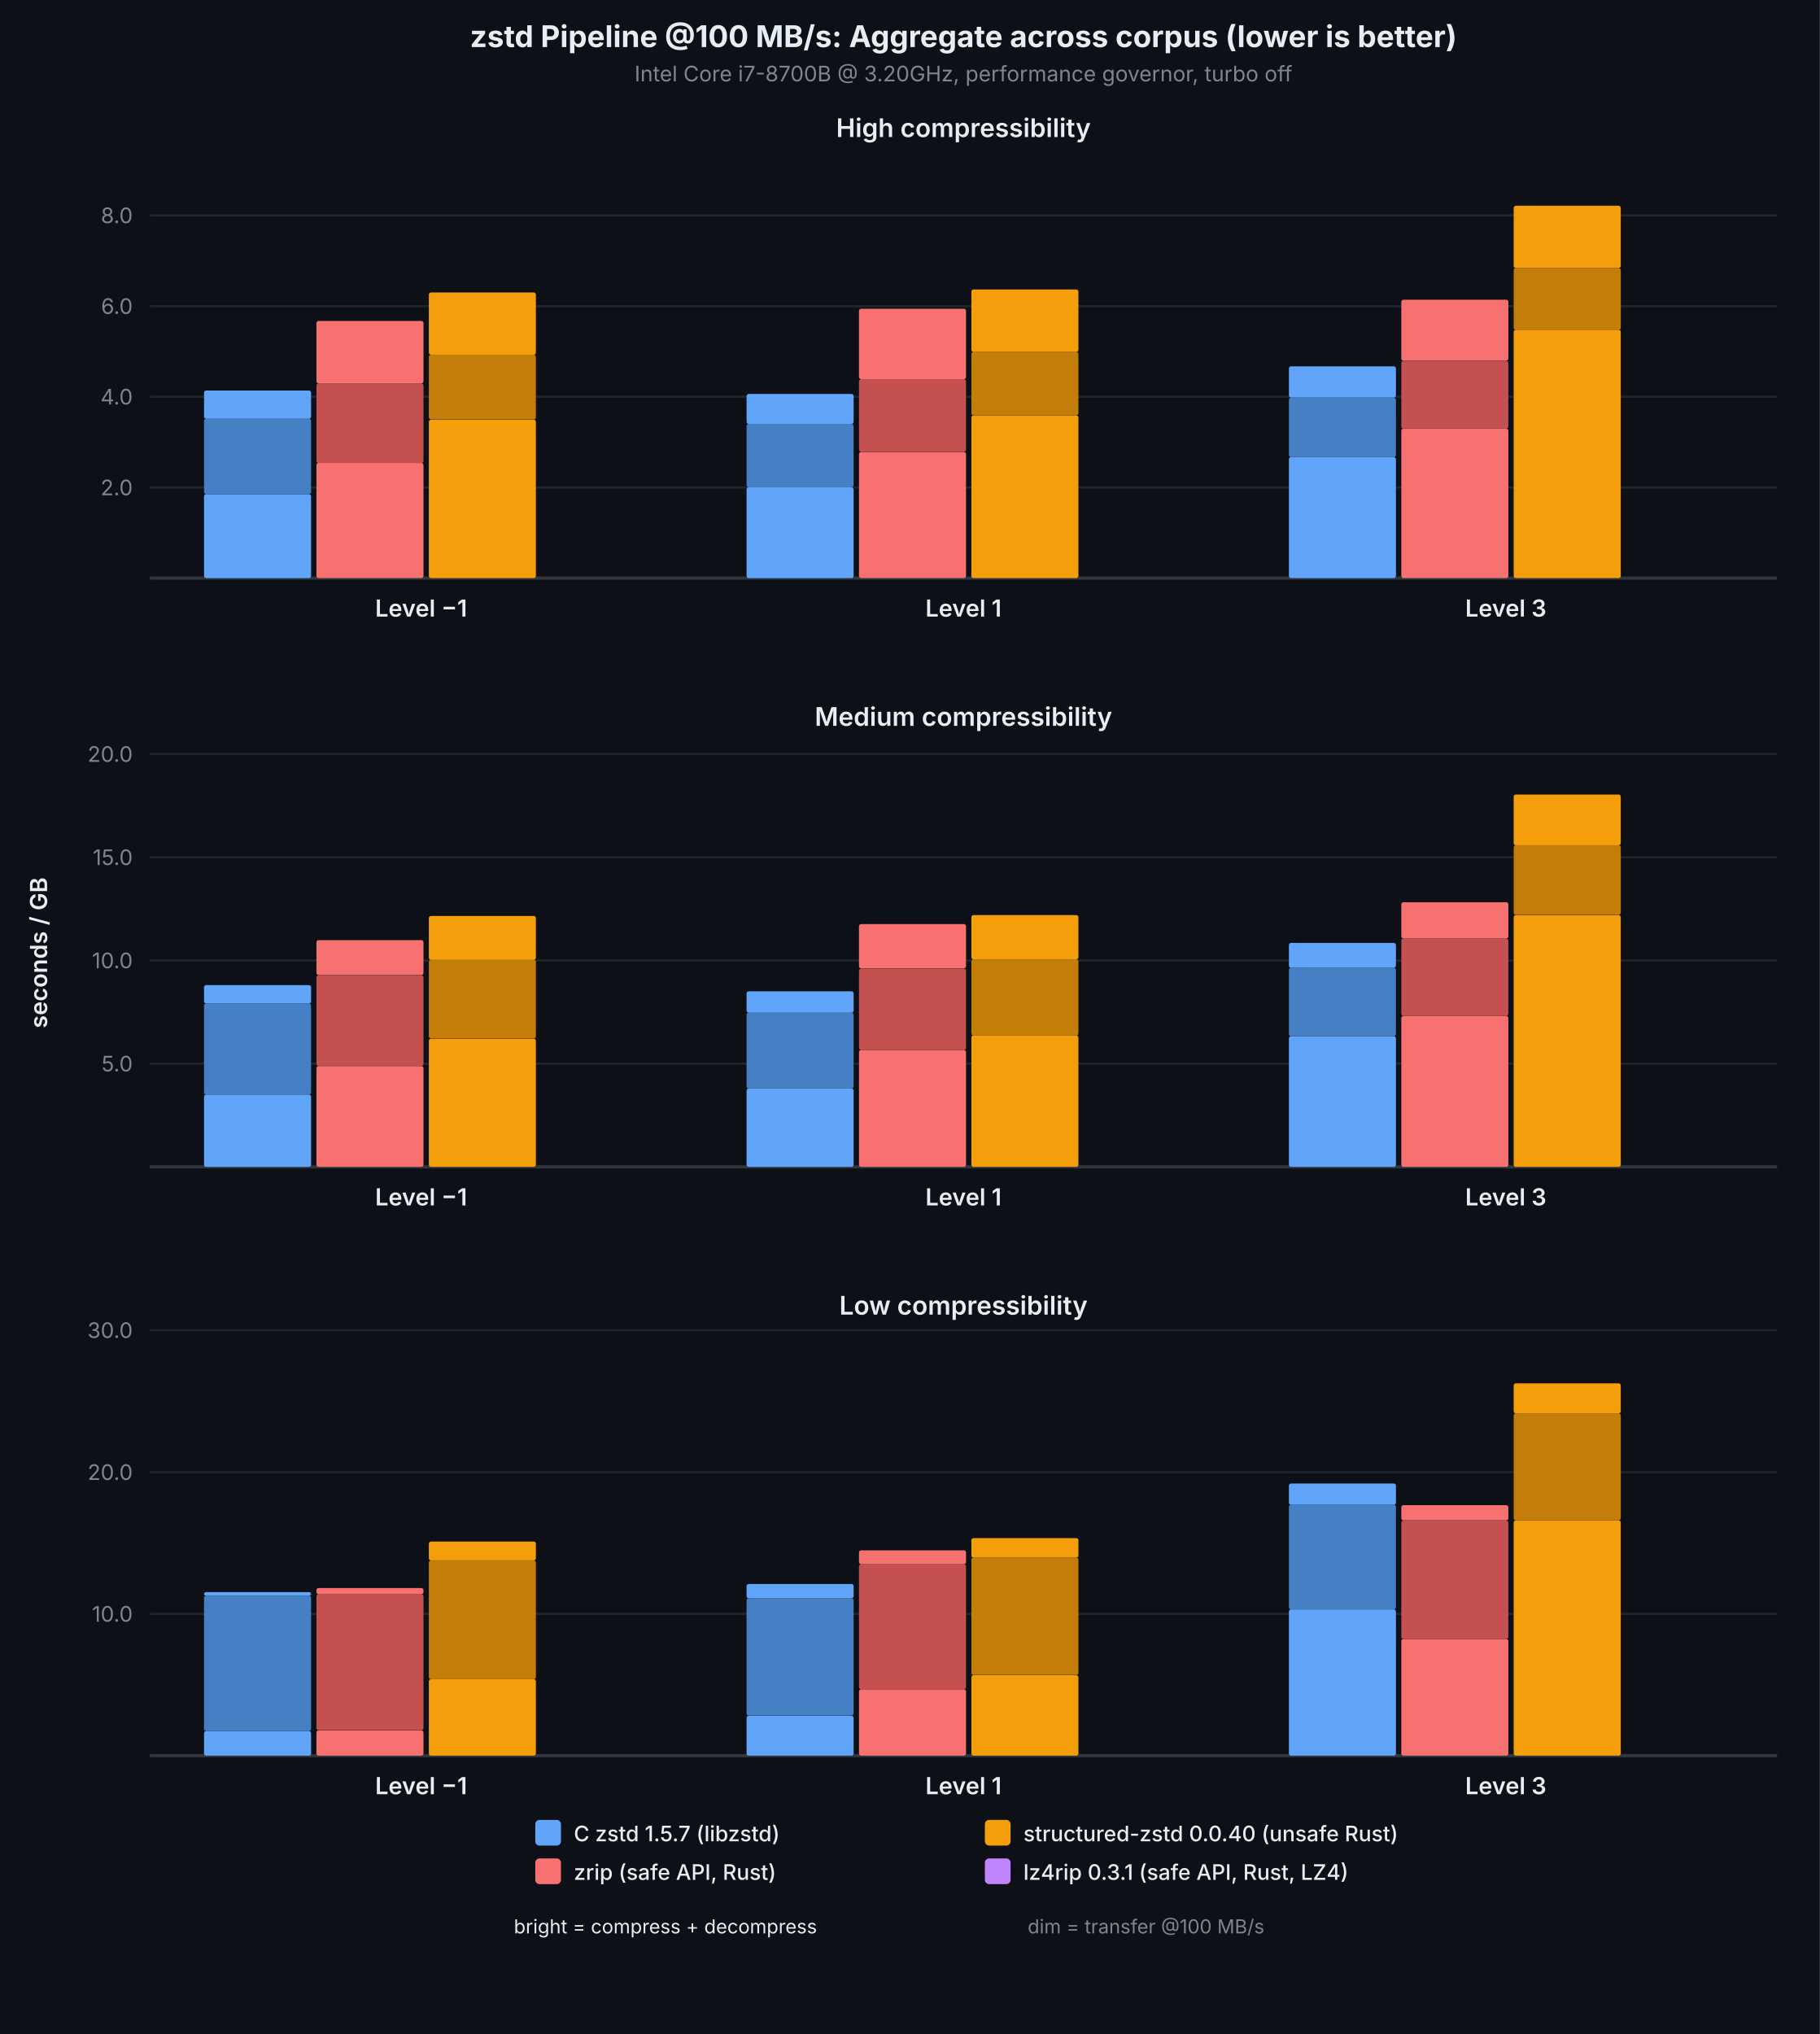
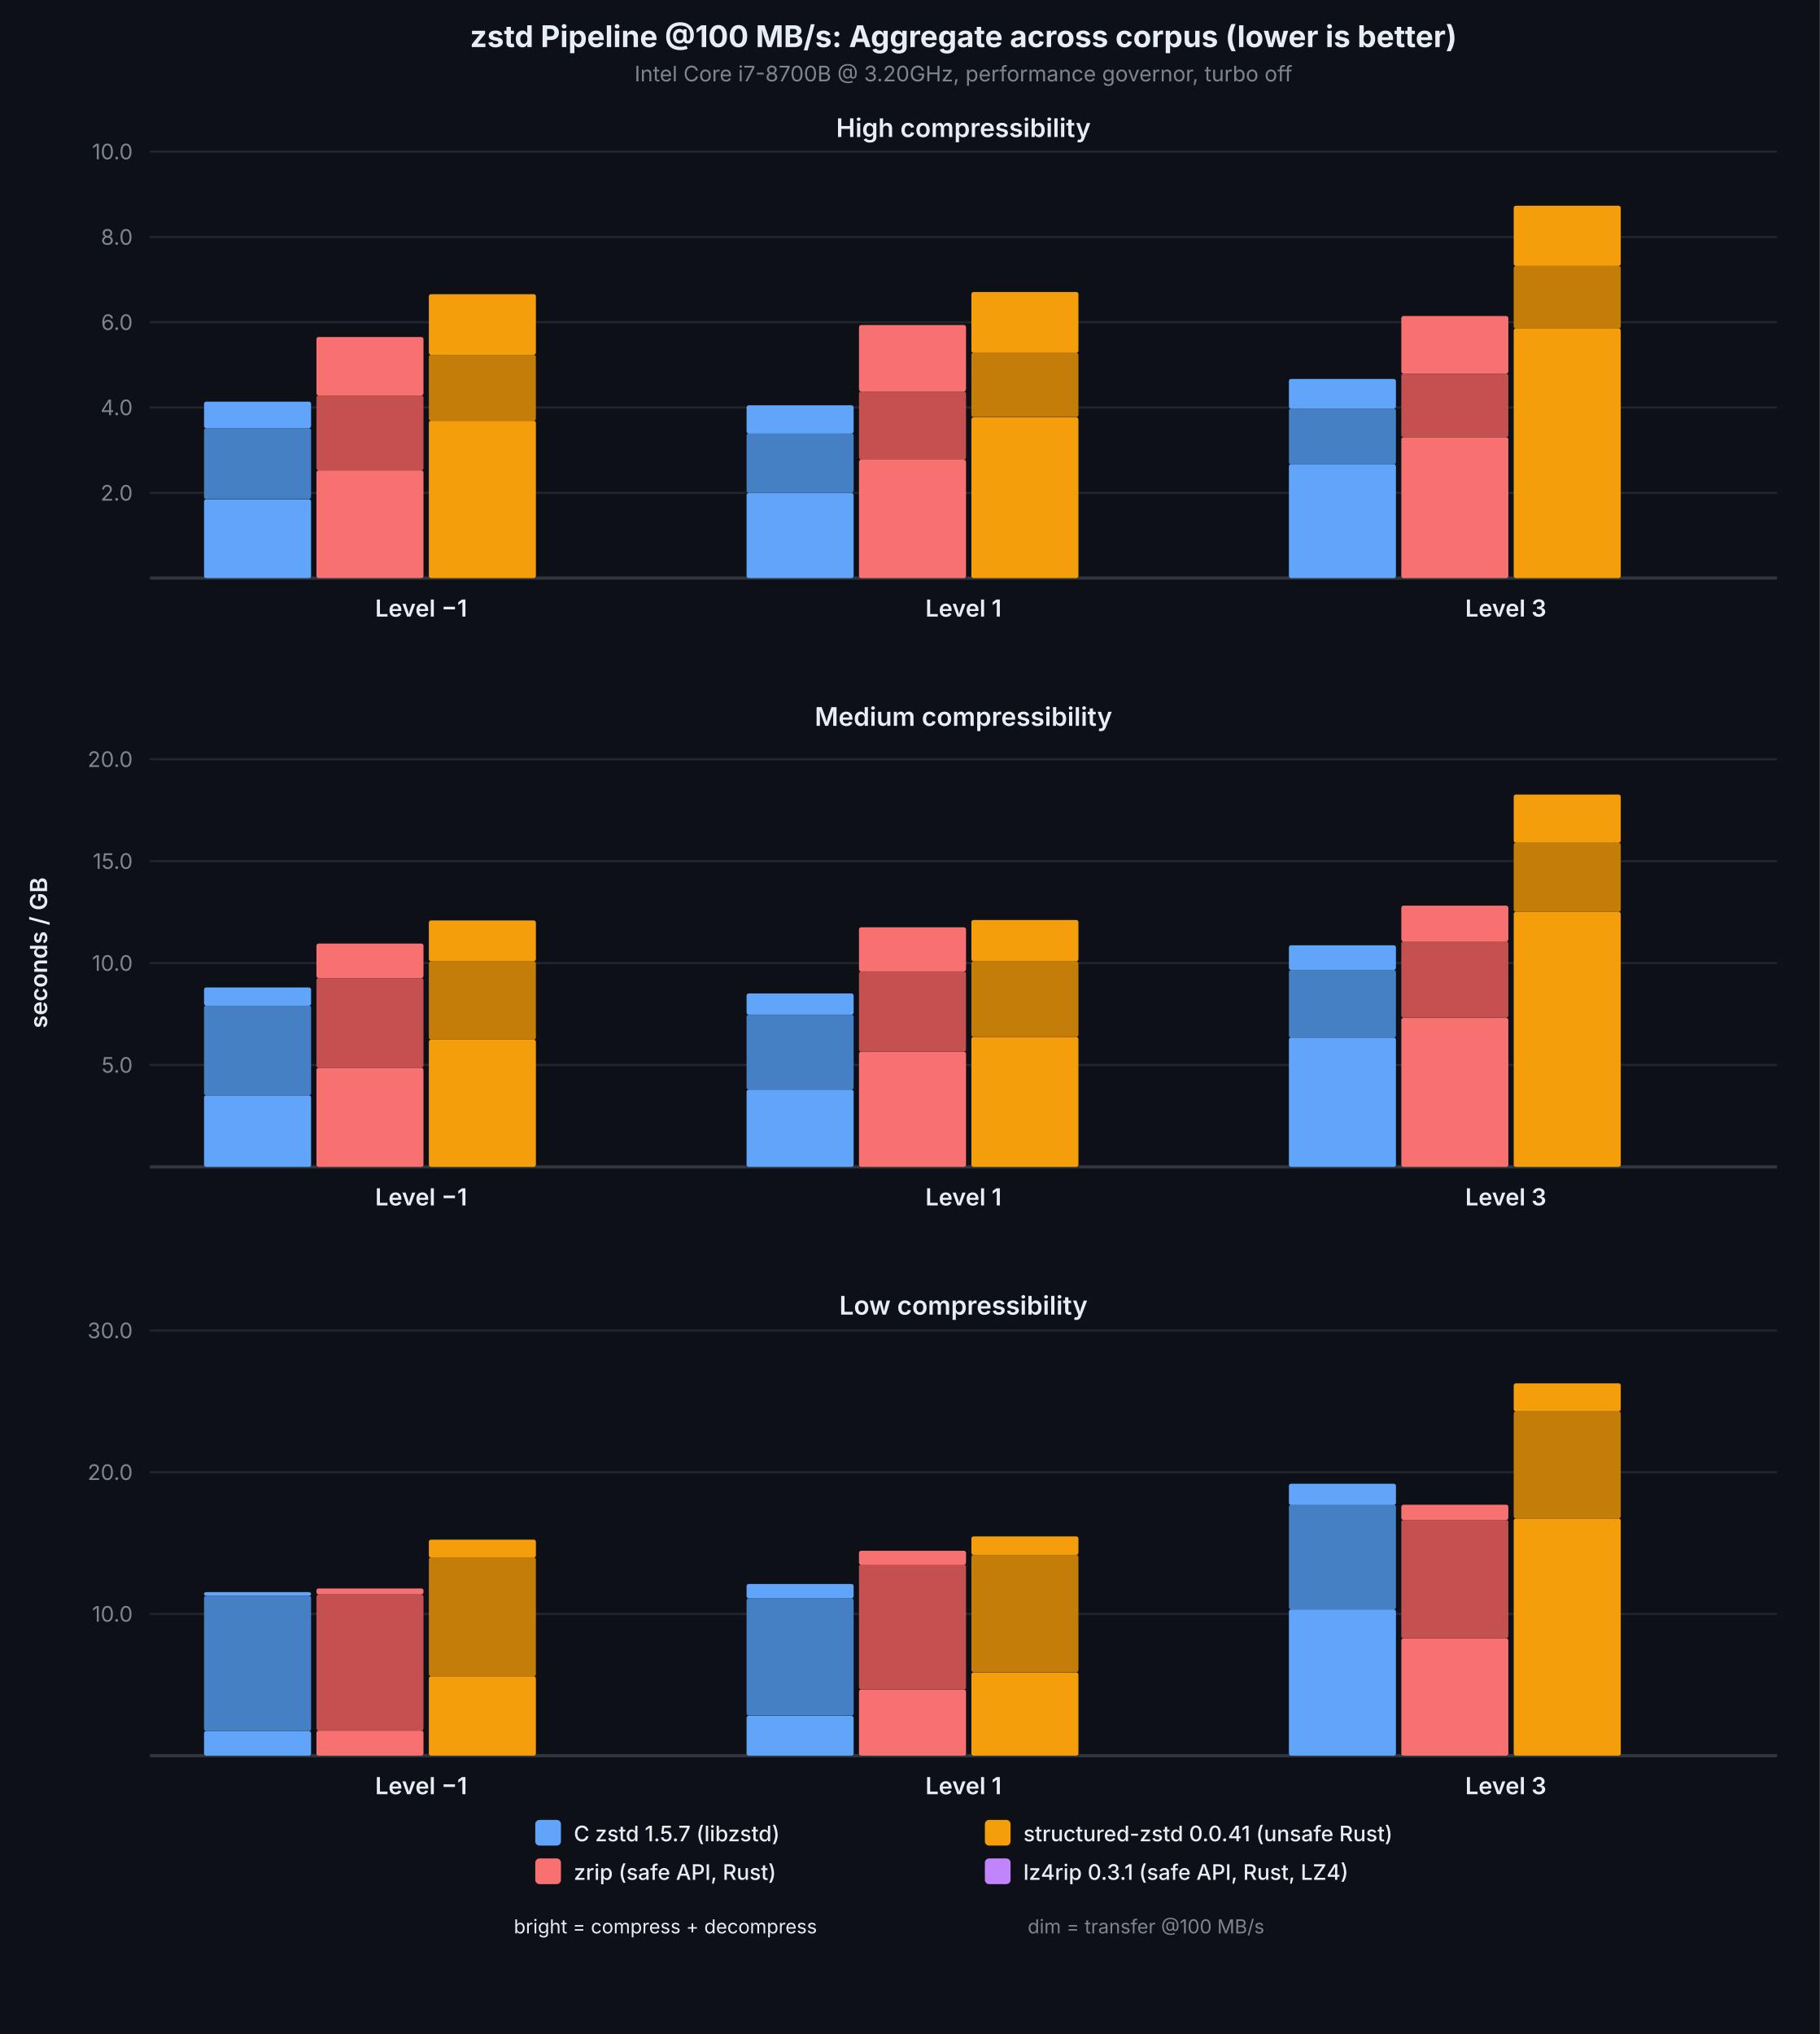
<svg xmlns="http://www.w3.org/2000/svg" viewBox="0 0 850 950" font-family="system-ui, -apple-system, sans-serif">
  <rect width="850" height="950" fill="#0d1117" />
  <text x="450.0" y="22" text-anchor="middle" fill="#e6edf3" font-size="14" font-weight="700">zstd Pipeline @100 MB/s: Aggregate across corpus (lower is better)</text>
  <text x="450.0" y="38" text-anchor="middle" fill="#7d8590" font-size="10">Intel Core i7-8700B @ 3.20GHz, performance governor, turbo off</text>
  <text x="22" y="445.0" text-anchor="middle" fill="#e6edf3" font-size="11" font-weight="600" transform="rotate(-90,22,445.0)">seconds / GB</text>
  <text x="450.0" y="64" text-anchor="middle" fill="#e6edf3" font-size="12" font-weight="600">High compressibility</text>
-   <line x1="70" y1="227.7" x2="830" y2="227.7" stroke="#21262d" stroke-width="1" />
-   <text x="62" y="227.7" text-anchor="end" dominant-baseline="middle" fill="#7d8590" font-size="10">2.0</text>
-   <line x1="70" y1="185.3" x2="830" y2="185.3" stroke="#21262d" stroke-width="1" />
-   <text x="62" y="185.3" text-anchor="end" dominant-baseline="middle" fill="#7d8590" font-size="10">4.0</text>
-   <line x1="70" y1="143.0" x2="830" y2="143.0" stroke="#21262d" stroke-width="1" />
-   <text x="62" y="143.0" text-anchor="end" dominant-baseline="middle" fill="#7d8590" font-size="10">6.0</text>
-   <line x1="70" y1="100.6" x2="830" y2="100.6" stroke="#21262d" stroke-width="1" />
-   <text x="62" y="100.6" text-anchor="end" dominant-baseline="middle" fill="#7d8590" font-size="10">8.0</text>
+   <line x1="70" y1="230.2" x2="830" y2="230.2" stroke="#21262d" stroke-width="1" />
+   <text x="62" y="230.2" text-anchor="end" dominant-baseline="middle" fill="#7d8590" font-size="10">2.0</text>
+   <line x1="70" y1="190.3" x2="830" y2="190.3" stroke="#21262d" stroke-width="1" />
+   <text x="62" y="190.3" text-anchor="end" dominant-baseline="middle" fill="#7d8590" font-size="10">4.0</text>
+   <line x1="70" y1="150.5" x2="830" y2="150.5" stroke="#21262d" stroke-width="1" />
+   <text x="62" y="150.5" text-anchor="end" dominant-baseline="middle" fill="#7d8590" font-size="10">6.0</text>
+   <line x1="70" y1="110.7" x2="830" y2="110.7" stroke="#21262d" stroke-width="1" />
+   <text x="62" y="110.7" text-anchor="end" dominant-baseline="middle" fill="#7d8590" font-size="10">8.0</text>
+   <line x1="70" y1="70.8" x2="830" y2="70.8" stroke="#21262d" stroke-width="1" />
+   <text x="62" y="70.8" text-anchor="end" dominant-baseline="middle" fill="#7d8590" font-size="10">10.0</text>
  <line x1="70" y1="270" x2="830" y2="270" stroke="#30363d" stroke-width="1.5" />
-   <rect x="95.3" y="230.8" width="50.0" height="39.2" fill="#60a5fa" rx="1" />
-   <rect x="95.3" y="195.6" width="50.0" height="35.2" fill="#4680c4" rx="1" />
-   <rect x="95.3" y="182.4" width="50.0" height="13.2" fill="#60a5fa" rx="1" />
-   <rect x="147.8" y="216.2" width="50.0" height="53.8" fill="#f87171" rx="1" />
-   <rect x="147.8" y="179.1" width="50.0" height="37.2" fill="#c45050" rx="1" />
-   <rect x="147.8" y="149.9" width="50.0" height="29.2" fill="#f87171" rx="1" />
-   <rect x="200.3" y="196.0" width="50.0" height="74.0" fill="#f59e0b" rx="1" />
-   <rect x="200.3" y="165.7" width="50.0" height="30.2" fill="#c47d08" rx="1" />
-   <rect x="200.3" y="136.6" width="50.0" height="29.1" fill="#f59e0b" rx="1" />
+   <rect x="95.3" y="233.2" width="50.0" height="36.8" fill="#60a5fa" rx="1" />
+   <rect x="95.3" y="200.0" width="50.0" height="33.1" fill="#4680c4" rx="1" />
+   <rect x="95.3" y="187.6" width="50.0" height="12.4" fill="#60a5fa" rx="1" />
+   <rect x="147.8" y="219.7" width="50.0" height="50.3" fill="#f87171" rx="1" />
+   <rect x="147.8" y="184.7" width="50.0" height="35.0" fill="#c45050" rx="1" />
+   <rect x="147.8" y="157.4" width="50.0" height="27.3" fill="#f87171" rx="1" />
+   <rect x="200.3" y="196.5" width="50.0" height="73.5" fill="#f59e0b" rx="1" />
+   <rect x="200.3" y="165.7" width="50.0" height="30.8" fill="#c47d08" rx="1" />
+   <rect x="200.3" y="137.4" width="50.0" height="28.3" fill="#f59e0b" rx="1" />
  <text x="196.7" y="288" text-anchor="middle" fill="#e6edf3" font-size="11" font-weight="600">Level −1</text>
-   <rect x="348.7" y="227.6" width="50.0" height="42.4" fill="#60a5fa" rx="1" />
-   <rect x="348.7" y="198.0" width="50.0" height="29.6" fill="#4680c4" rx="1" />
-   <rect x="348.7" y="184.0" width="50.0" height="14.0" fill="#60a5fa" rx="1" />
-   <rect x="401.2" y="211.1" width="50.0" height="58.9" fill="#f87171" rx="1" />
-   <rect x="401.2" y="177.1" width="50.0" height="33.9" fill="#c45050" rx="1" />
-   <rect x="401.2" y="144.2" width="50.0" height="32.9" fill="#f87171" rx="1" />
-   <rect x="453.7" y="194.0" width="50.0" height="76.0" fill="#f59e0b" rx="1" />
-   <rect x="453.7" y="164.4" width="50.0" height="29.6" fill="#c47d08" rx="1" />
-   <rect x="453.7" y="135.2" width="50.0" height="29.2" fill="#f59e0b" rx="1" />
+   <rect x="348.7" y="230.3" width="50.0" height="39.7" fill="#60a5fa" rx="1" />
+   <rect x="348.7" y="202.4" width="50.0" height="27.8" fill="#4680c4" rx="1" />
+   <rect x="348.7" y="189.3" width="50.0" height="13.2" fill="#60a5fa" rx="1" />
+   <rect x="401.2" y="214.7" width="50.0" height="55.3" fill="#f87171" rx="1" />
+   <rect x="401.2" y="182.8" width="50.0" height="31.9" fill="#c45050" rx="1" />
+   <rect x="401.2" y="151.8" width="50.0" height="31.0" fill="#f87171" rx="1" />
+   <rect x="453.7" y="194.9" width="50.0" height="75.1" fill="#f59e0b" rx="1" />
+   <rect x="453.7" y="164.7" width="50.0" height="30.1" fill="#c47d08" rx="1" />
+   <rect x="453.7" y="136.4" width="50.0" height="28.4" fill="#f59e0b" rx="1" />
  <text x="450.0" y="288" text-anchor="middle" fill="#e6edf3" font-size="11" font-weight="600">Level 1</text>
-   <rect x="602.0" y="213.5" width="50.0" height="56.5" fill="#60a5fa" rx="1" />
-   <rect x="602.0" y="185.8" width="50.0" height="27.7" fill="#4680c4" rx="1" />
-   <rect x="602.0" y="171.1" width="50.0" height="14.6" fill="#60a5fa" rx="1" />
-   <rect x="654.5" y="200.2" width="50.0" height="69.8" fill="#f87171" rx="1" />
-   <rect x="654.5" y="168.6" width="50.0" height="31.6" fill="#c45050" rx="1" />
-   <rect x="654.5" y="140.0" width="50.0" height="28.5" fill="#f87171" rx="1" />
-   <rect x="707.0" y="154.0" width="50.0" height="116.0" fill="#f59e0b" rx="1" />
-   <rect x="707.0" y="125.2" width="50.0" height="28.9" fill="#c47d08" rx="1" />
-   <rect x="707.0" y="96.1" width="50.0" height="29.1" fill="#f59e0b" rx="1" />
+   <rect x="602.0" y="216.8" width="50.0" height="53.2" fill="#60a5fa" rx="1" />
+   <rect x="602.0" y="190.8" width="50.0" height="26.1" fill="#4680c4" rx="1" />
+   <rect x="602.0" y="177.0" width="50.0" height="13.8" fill="#60a5fa" rx="1" />
+   <rect x="654.5" y="204.2" width="50.0" height="65.8" fill="#f87171" rx="1" />
+   <rect x="654.5" y="174.5" width="50.0" height="29.7" fill="#c45050" rx="1" />
+   <rect x="654.5" y="147.6" width="50.0" height="26.9" fill="#f87171" rx="1" />
+   <rect x="707.0" y="153.4" width="50.0" height="116.6" fill="#f59e0b" rx="1" />
+   <rect x="707.0" y="124.2" width="50.0" height="29.3" fill="#c47d08" rx="1" />
+   <rect x="707.0" y="96.1" width="50.0" height="28.1" fill="#f59e0b" rx="1" />
  <text x="703.3" y="288" text-anchor="middle" fill="#e6edf3" font-size="11" font-weight="600">Level 3</text>
  <text x="450.0" y="339" text-anchor="middle" fill="#e6edf3" font-size="12" font-weight="600">Medium compressibility</text>
-   <line x1="70" y1="496.8" x2="830" y2="496.8" stroke="#21262d" stroke-width="1" />
-   <text x="62" y="496.8" text-anchor="end" dominant-baseline="middle" fill="#7d8590" font-size="10">5.0</text>
-   <line x1="70" y1="448.6" x2="830" y2="448.6" stroke="#21262d" stroke-width="1" />
-   <text x="62" y="448.6" text-anchor="end" dominant-baseline="middle" fill="#7d8590" font-size="10">10.0</text>
-   <line x1="70" y1="400.4" x2="830" y2="400.4" stroke="#21262d" stroke-width="1" />
-   <text x="62" y="400.4" text-anchor="end" dominant-baseline="middle" fill="#7d8590" font-size="10">15.0</text>
-   <line x1="70" y1="352.2" x2="830" y2="352.2" stroke="#21262d" stroke-width="1" />
-   <text x="62" y="352.2" text-anchor="end" dominant-baseline="middle" fill="#7d8590" font-size="10">20.0</text>
+   <line x1="70" y1="497.4" x2="830" y2="497.4" stroke="#21262d" stroke-width="1" />
+   <text x="62" y="497.4" text-anchor="end" dominant-baseline="middle" fill="#7d8590" font-size="10">5.0</text>
+   <line x1="70" y1="449.8" x2="830" y2="449.8" stroke="#21262d" stroke-width="1" />
+   <text x="62" y="449.8" text-anchor="end" dominant-baseline="middle" fill="#7d8590" font-size="10">10.0</text>
+   <line x1="70" y1="402.2" x2="830" y2="402.2" stroke="#21262d" stroke-width="1" />
+   <text x="62" y="402.2" text-anchor="end" dominant-baseline="middle" fill="#7d8590" font-size="10">15.0</text>
+   <line x1="70" y1="354.6" x2="830" y2="354.6" stroke="#21262d" stroke-width="1" />
+   <text x="62" y="354.6" text-anchor="end" dominant-baseline="middle" fill="#7d8590" font-size="10">20.0</text>
  <line x1="70" y1="545" x2="830" y2="545" stroke="#30363d" stroke-width="1.5" />
-   <rect x="95.3" y="511.2" width="50.0" height="33.8" fill="#60a5fa" rx="1" />
-   <rect x="95.3" y="468.7" width="50.0" height="42.5" fill="#4680c4" rx="1" />
-   <rect x="95.3" y="460.1" width="50.0" height="8.6" fill="#60a5fa" rx="1" />
-   <rect x="147.8" y="497.9" width="50.0" height="47.1" fill="#f87171" rx="1" />
-   <rect x="147.8" y="455.5" width="50.0" height="42.4" fill="#c45050" rx="1" />
-   <rect x="147.8" y="439.1" width="50.0" height="16.3" fill="#f87171" rx="1" />
-   <rect x="200.3" y="485.1" width="50.0" height="59.9" fill="#f59e0b" rx="1" />
-   <rect x="200.3" y="448.2" width="50.0" height="36.8" fill="#c47d08" rx="1" />
-   <rect x="200.3" y="427.8" width="50.0" height="20.5" fill="#f59e0b" rx="1" />
+   <rect x="95.3" y="511.6" width="50.0" height="33.4" fill="#60a5fa" rx="1" />
+   <rect x="95.3" y="469.6" width="50.0" height="42.0" fill="#4680c4" rx="1" />
+   <rect x="95.3" y="461.2" width="50.0" height="8.5" fill="#60a5fa" rx="1" />
+   <rect x="147.8" y="498.7" width="50.0" height="46.3" fill="#f87171" rx="1" />
+   <rect x="147.8" y="456.8" width="50.0" height="41.9" fill="#c45050" rx="1" />
+   <rect x="147.8" y="440.7" width="50.0" height="16.1" fill="#f87171" rx="1" />
+   <rect x="200.3" y="485.6" width="50.0" height="59.4" fill="#f59e0b" rx="1" />
+   <rect x="200.3" y="449.0" width="50.0" height="36.6" fill="#c47d08" rx="1" />
+   <rect x="200.3" y="429.9" width="50.0" height="19.1" fill="#f59e0b" rx="1" />
  <text x="196.7" y="563" text-anchor="middle" fill="#e6edf3" font-size="11" font-weight="600">Level −1</text>
-   <rect x="348.7" y="508.4" width="50.0" height="36.6" fill="#60a5fa" rx="1" />
-   <rect x="348.7" y="473.0" width="50.0" height="35.4" fill="#4680c4" rx="1" />
-   <rect x="348.7" y="463.0" width="50.0" height="10.0" fill="#60a5fa" rx="1" />
-   <rect x="401.2" y="490.4" width="50.0" height="54.6" fill="#f87171" rx="1" />
-   <rect x="401.2" y="452.4" width="50.0" height="38.0" fill="#c45050" rx="1" />
-   <rect x="401.2" y="431.6" width="50.0" height="20.7" fill="#f87171" rx="1" />
-   <rect x="453.7" y="483.6" width="50.0" height="61.4" fill="#f59e0b" rx="1" />
-   <rect x="453.7" y="448.1" width="50.0" height="35.6" fill="#c47d08" rx="1" />
-   <rect x="453.7" y="427.4" width="50.0" height="20.7" fill="#f59e0b" rx="1" />
+   <rect x="348.7" y="508.9" width="50.0" height="36.1" fill="#60a5fa" rx="1" />
+   <rect x="348.7" y="473.9" width="50.0" height="35.0" fill="#4680c4" rx="1" />
+   <rect x="348.7" y="464.0" width="50.0" height="9.9" fill="#60a5fa" rx="1" />
+   <rect x="401.2" y="491.2" width="50.0" height="53.8" fill="#f87171" rx="1" />
+   <rect x="401.2" y="453.7" width="50.0" height="37.5" fill="#c45050" rx="1" />
+   <rect x="401.2" y="433.1" width="50.0" height="20.6" fill="#f87171" rx="1" />
+   <rect x="453.7" y="484.3" width="50.0" height="60.7" fill="#f59e0b" rx="1" />
+   <rect x="453.7" y="449.0" width="50.0" height="35.3" fill="#c47d08" rx="1" />
+   <rect x="453.7" y="429.7" width="50.0" height="19.3" fill="#f59e0b" rx="1" />
  <text x="450.0" y="563" text-anchor="middle" fill="#e6edf3" font-size="11" font-weight="600">Level 1</text>
-   <rect x="602.0" y="484.0" width="50.0" height="61.0" fill="#60a5fa" rx="1" />
-   <rect x="602.0" y="452.0" width="50.0" height="32.0" fill="#4680c4" rx="1" />
-   <rect x="602.0" y="440.4" width="50.0" height="11.6" fill="#60a5fa" rx="1" />
-   <rect x="654.5" y="474.5" width="50.0" height="70.5" fill="#f87171" rx="1" />
-   <rect x="654.5" y="438.3" width="50.0" height="36.2" fill="#c45050" rx="1" />
-   <rect x="654.5" y="421.4" width="50.0" height="16.9" fill="#f87171" rx="1" />
-   <rect x="707.0" y="427.4" width="50.0" height="117.6" fill="#f59e0b" rx="1" />
-   <rect x="707.0" y="394.8" width="50.0" height="32.5" fill="#c47d08" rx="1" />
-   <rect x="707.0" y="371.1" width="50.0" height="23.7" fill="#f59e0b" rx="1" />
+   <rect x="602.0" y="484.6" width="50.0" height="60.4" fill="#60a5fa" rx="1" />
+   <rect x="602.0" y="453.0" width="50.0" height="31.6" fill="#4680c4" rx="1" />
+   <rect x="602.0" y="441.5" width="50.0" height="11.5" fill="#60a5fa" rx="1" />
+   <rect x="654.5" y="475.4" width="50.0" height="69.6" fill="#f87171" rx="1" />
+   <rect x="654.5" y="439.6" width="50.0" height="35.7" fill="#c45050" rx="1" />
+   <rect x="654.5" y="423.0" width="50.0" height="16.7" fill="#f87171" rx="1" />
+   <rect x="707.0" y="425.9" width="50.0" height="119.1" fill="#f59e0b" rx="1" />
+   <rect x="707.0" y="393.6" width="50.0" height="32.3" fill="#c47d08" rx="1" />
+   <rect x="707.0" y="371.1" width="50.0" height="22.5" fill="#f59e0b" rx="1" />
  <text x="703.3" y="563" text-anchor="middle" fill="#e6edf3" font-size="11" font-weight="600">Level 3</text>
  <text x="450.0" y="614" text-anchor="middle" fill="#e6edf3" font-size="12" font-weight="600">Low compressibility</text>
  <line x1="70" y1="753.8" x2="830" y2="753.8" stroke="#21262d" stroke-width="1" />
  <text x="62" y="753.8" text-anchor="end" dominant-baseline="middle" fill="#7d8590" font-size="10">10.0</text>
  <line x1="70" y1="687.6" x2="830" y2="687.6" stroke="#21262d" stroke-width="1" />
  <text x="62" y="687.6" text-anchor="end" dominant-baseline="middle" fill="#7d8590" font-size="10">20.0</text>
-   <line x1="70" y1="621.3" x2="830" y2="621.3" stroke="#21262d" stroke-width="1" />
-   <text x="62" y="621.3" text-anchor="end" dominant-baseline="middle" fill="#7d8590" font-size="10">30.0</text>
+   <line x1="70" y1="621.4" x2="830" y2="621.4" stroke="#21262d" stroke-width="1" />
+   <text x="62" y="621.4" text-anchor="end" dominant-baseline="middle" fill="#7d8590" font-size="10">30.0</text>
  <line x1="70" y1="820" x2="830" y2="820" stroke="#30363d" stroke-width="1.5" />
  <rect x="95.3" y="808.5" width="50.0" height="11.5" fill="#60a5fa" rx="1" />
  <rect x="95.3" y="745.3" width="50.0" height="63.2" fill="#4680c4" rx="1" />
  <rect x="95.3" y="743.6" width="50.0" height="1.7" fill="#60a5fa" rx="1" />
-   <rect x="147.8" y="808.2" width="50.0" height="11.8" fill="#f87171" rx="1" />
-   <rect x="147.8" y="744.6" width="50.0" height="63.5" fill="#c45050" rx="1" />
-   <rect x="147.8" y="741.7" width="50.0" height="2.9" fill="#f87171" rx="1" />
-   <rect x="200.3" y="784.3" width="50.0" height="35.7" fill="#f59e0b" rx="1" />
-   <rect x="200.3" y="728.8" width="50.0" height="55.5" fill="#c47d08" rx="1" />
-   <rect x="200.3" y="720.0" width="50.0" height="8.8" fill="#f59e0b" rx="1" />
+   <rect x="147.8" y="808.3" width="50.0" height="11.7" fill="#f87171" rx="1" />
+   <rect x="147.8" y="744.8" width="50.0" height="63.5" fill="#c45050" rx="1" />
+   <rect x="147.8" y="741.9" width="50.0" height="2.8" fill="#f87171" rx="1" />
+   <rect x="200.3" y="782.9" width="50.0" height="37.1" fill="#f59e0b" rx="1" />
+   <rect x="200.3" y="727.4" width="50.0" height="55.5" fill="#c47d08" rx="1" />
+   <rect x="200.3" y="719.1" width="50.0" height="8.4" fill="#f59e0b" rx="1" />
  <text x="196.7" y="838" text-anchor="middle" fill="#e6edf3" font-size="11" font-weight="600">Level −1</text>
  <rect x="348.7" y="801.4" width="50.0" height="18.6" fill="#60a5fa" rx="1" />
  <rect x="348.7" y="746.5" width="50.0" height="54.8" fill="#4680c4" rx="1" />
  <rect x="348.7" y="739.8" width="50.0" height="6.7" fill="#60a5fa" rx="1" />
-   <rect x="401.2" y="789.0" width="50.0" height="31.0" fill="#f87171" rx="1" />
-   <rect x="401.2" y="730.6" width="50.0" height="58.4" fill="#c45050" rx="1" />
-   <rect x="401.2" y="724.1" width="50.0" height="6.5" fill="#f87171" rx="1" />
-   <rect x="453.7" y="782.4" width="50.0" height="37.6" fill="#f59e0b" rx="1" />
-   <rect x="453.7" y="727.5" width="50.0" height="54.8" fill="#c47d08" rx="1" />
-   <rect x="453.7" y="718.4" width="50.0" height="9.1" fill="#f59e0b" rx="1" />
+   <rect x="401.2" y="789.1" width="50.0" height="30.9" fill="#f87171" rx="1" />
+   <rect x="401.2" y="730.7" width="50.0" height="58.4" fill="#c45050" rx="1" />
+   <rect x="401.2" y="724.3" width="50.0" height="6.5" fill="#f87171" rx="1" />
+   <rect x="453.7" y="781.1" width="50.0" height="38.9" fill="#f59e0b" rx="1" />
+   <rect x="453.7" y="726.2" width="50.0" height="54.8" fill="#c47d08" rx="1" />
+   <rect x="453.7" y="717.6" width="50.0" height="8.6" fill="#f59e0b" rx="1" />
  <text x="450.0" y="838" text-anchor="middle" fill="#e6edf3" font-size="11" font-weight="600">Level 1</text>
  <rect x="602.0" y="751.7" width="50.0" height="68.3" fill="#60a5fa" rx="1" />
  <rect x="602.0" y="702.8" width="50.0" height="48.9" fill="#4680c4" rx="1" />
-   <rect x="602.0" y="692.9" width="50.0" height="9.9" fill="#60a5fa" rx="1" />
-   <rect x="654.5" y="765.5" width="50.0" height="54.5" fill="#f87171" rx="1" />
-   <rect x="654.5" y="710.2" width="50.0" height="55.3" fill="#c45050" rx="1" />
-   <rect x="654.5" y="703.0" width="50.0" height="7.1" fill="#f87171" rx="1" />
-   <rect x="707.0" y="710.1" width="50.0" height="109.9" fill="#f59e0b" rx="1" />
-   <rect x="707.0" y="660.1" width="50.0" height="50.0" fill="#c47d08" rx="1" />
-   <rect x="707.0" y="646.1" width="50.0" height="14.0" fill="#f59e0b" rx="1" />
+   <rect x="602.0" y="693.0" width="50.0" height="9.9" fill="#60a5fa" rx="1" />
+   <rect x="654.5" y="765.2" width="50.0" height="54.8" fill="#f87171" rx="1" />
+   <rect x="654.5" y="709.9" width="50.0" height="55.3" fill="#c45050" rx="1" />
+   <rect x="654.5" y="702.8" width="50.0" height="7.1" fill="#f87171" rx="1" />
+   <rect x="707.0" y="709.2" width="50.0" height="110.8" fill="#f59e0b" rx="1" />
+   <rect x="707.0" y="659.2" width="50.0" height="50.0" fill="#c47d08" rx="1" />
+   <rect x="707.0" y="646.1" width="50.0" height="13.1" fill="#f59e0b" rx="1" />
  <text x="703.3" y="838" text-anchor="middle" fill="#e6edf3" font-size="11" font-weight="600">Level 3</text>
  <rect x="250" y="850" width="12" height="12" fill="#60a5fa" rx="2" />
  <text x="268" y="860" fill="#e6edf3" font-size="10" font-weight="500">C zstd 1.5.7 (libzstd)</text>
  <rect x="250" y="868" width="12" height="12" fill="#f87171" rx="2" />
  <text x="268" y="878" fill="#e6edf3" font-size="10" font-weight="500">zrip (safe API, Rust)</text>
  <rect x="460" y="850" width="12" height="12" fill="#f59e0b" rx="2" />
-   <text x="478" y="860" fill="#e6edf3" font-size="10" font-weight="500">structured-zstd 0.0.40 (unsafe Rust)</text>
+   <text x="478" y="860" fill="#e6edf3" font-size="10" font-weight="500">structured-zstd 0.0.41 (unsafe Rust)</text>
  <rect x="460" y="868" width="12" height="12" fill="#c084fc" rx="2" />
  <text x="478" y="878" fill="#e6edf3" font-size="10" font-weight="500">lz4rip 0.3.1 (safe API, Rust, LZ4)</text>
  <text x="240" y="903" fill="#e6edf3" font-size="9">bright = compress + decompress</text>
  <text x="480" y="903" fill="#7d8590" font-size="9">dim = transfer @100 MB/s</text>
</svg>
